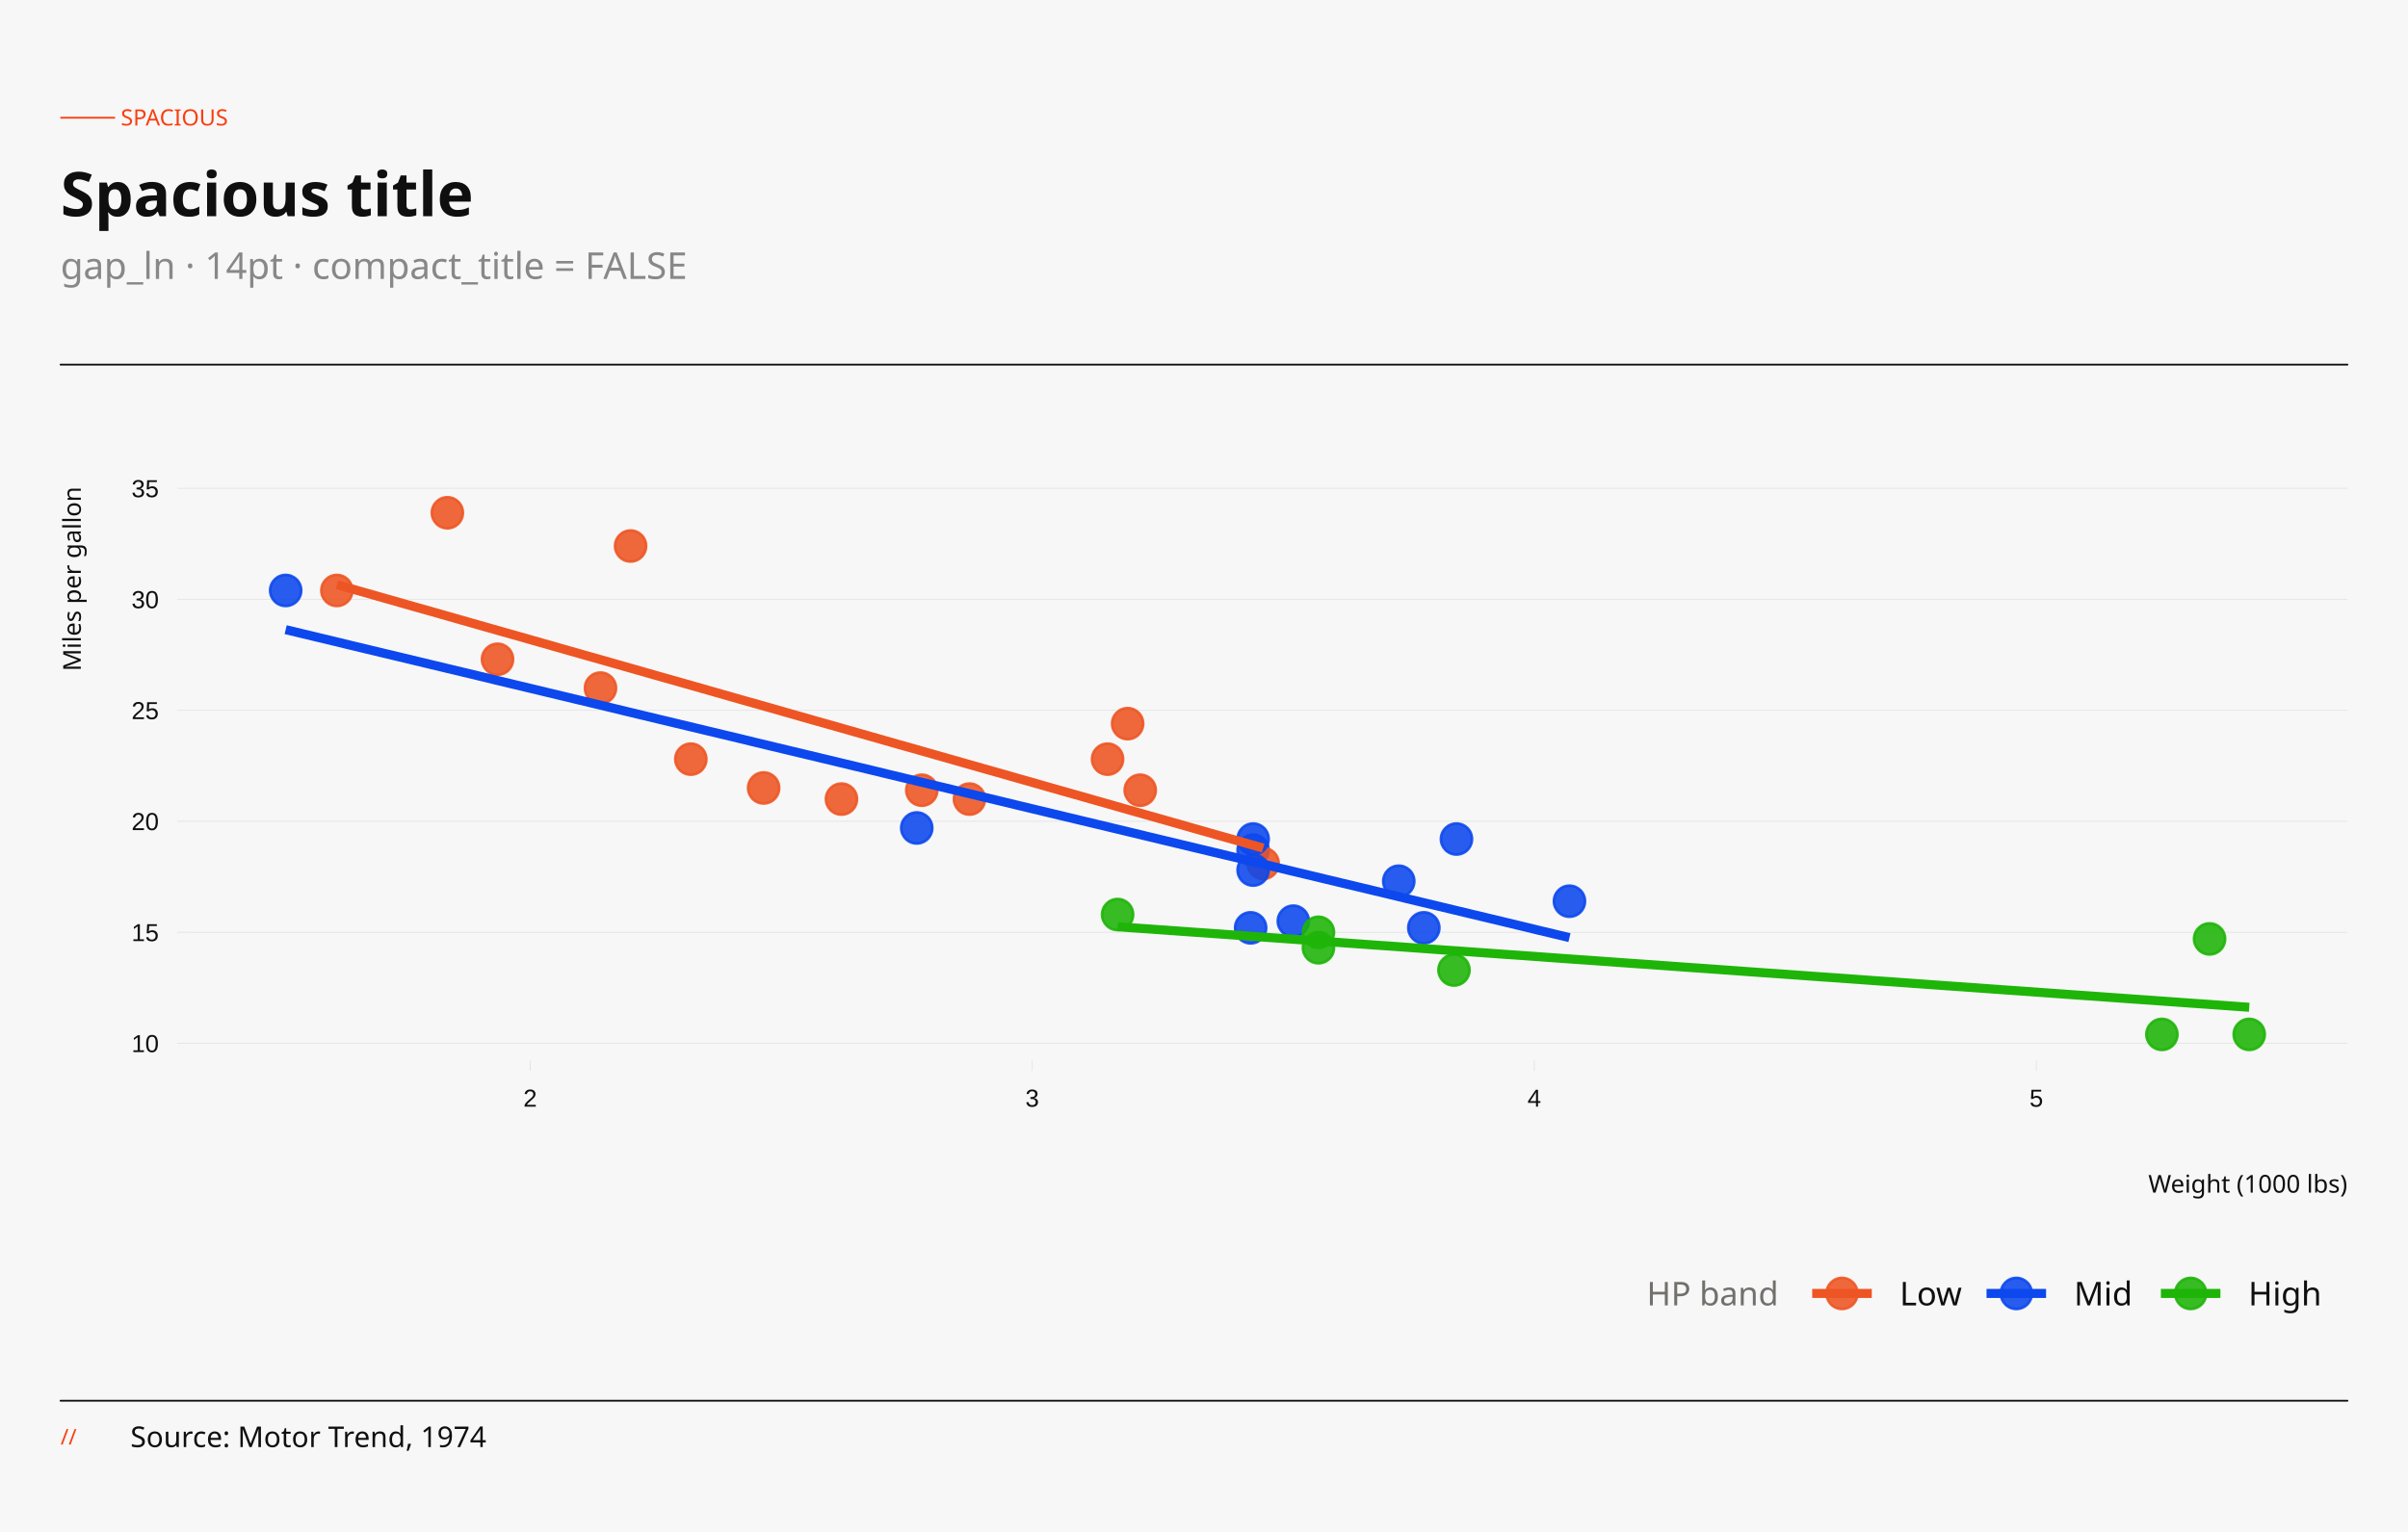
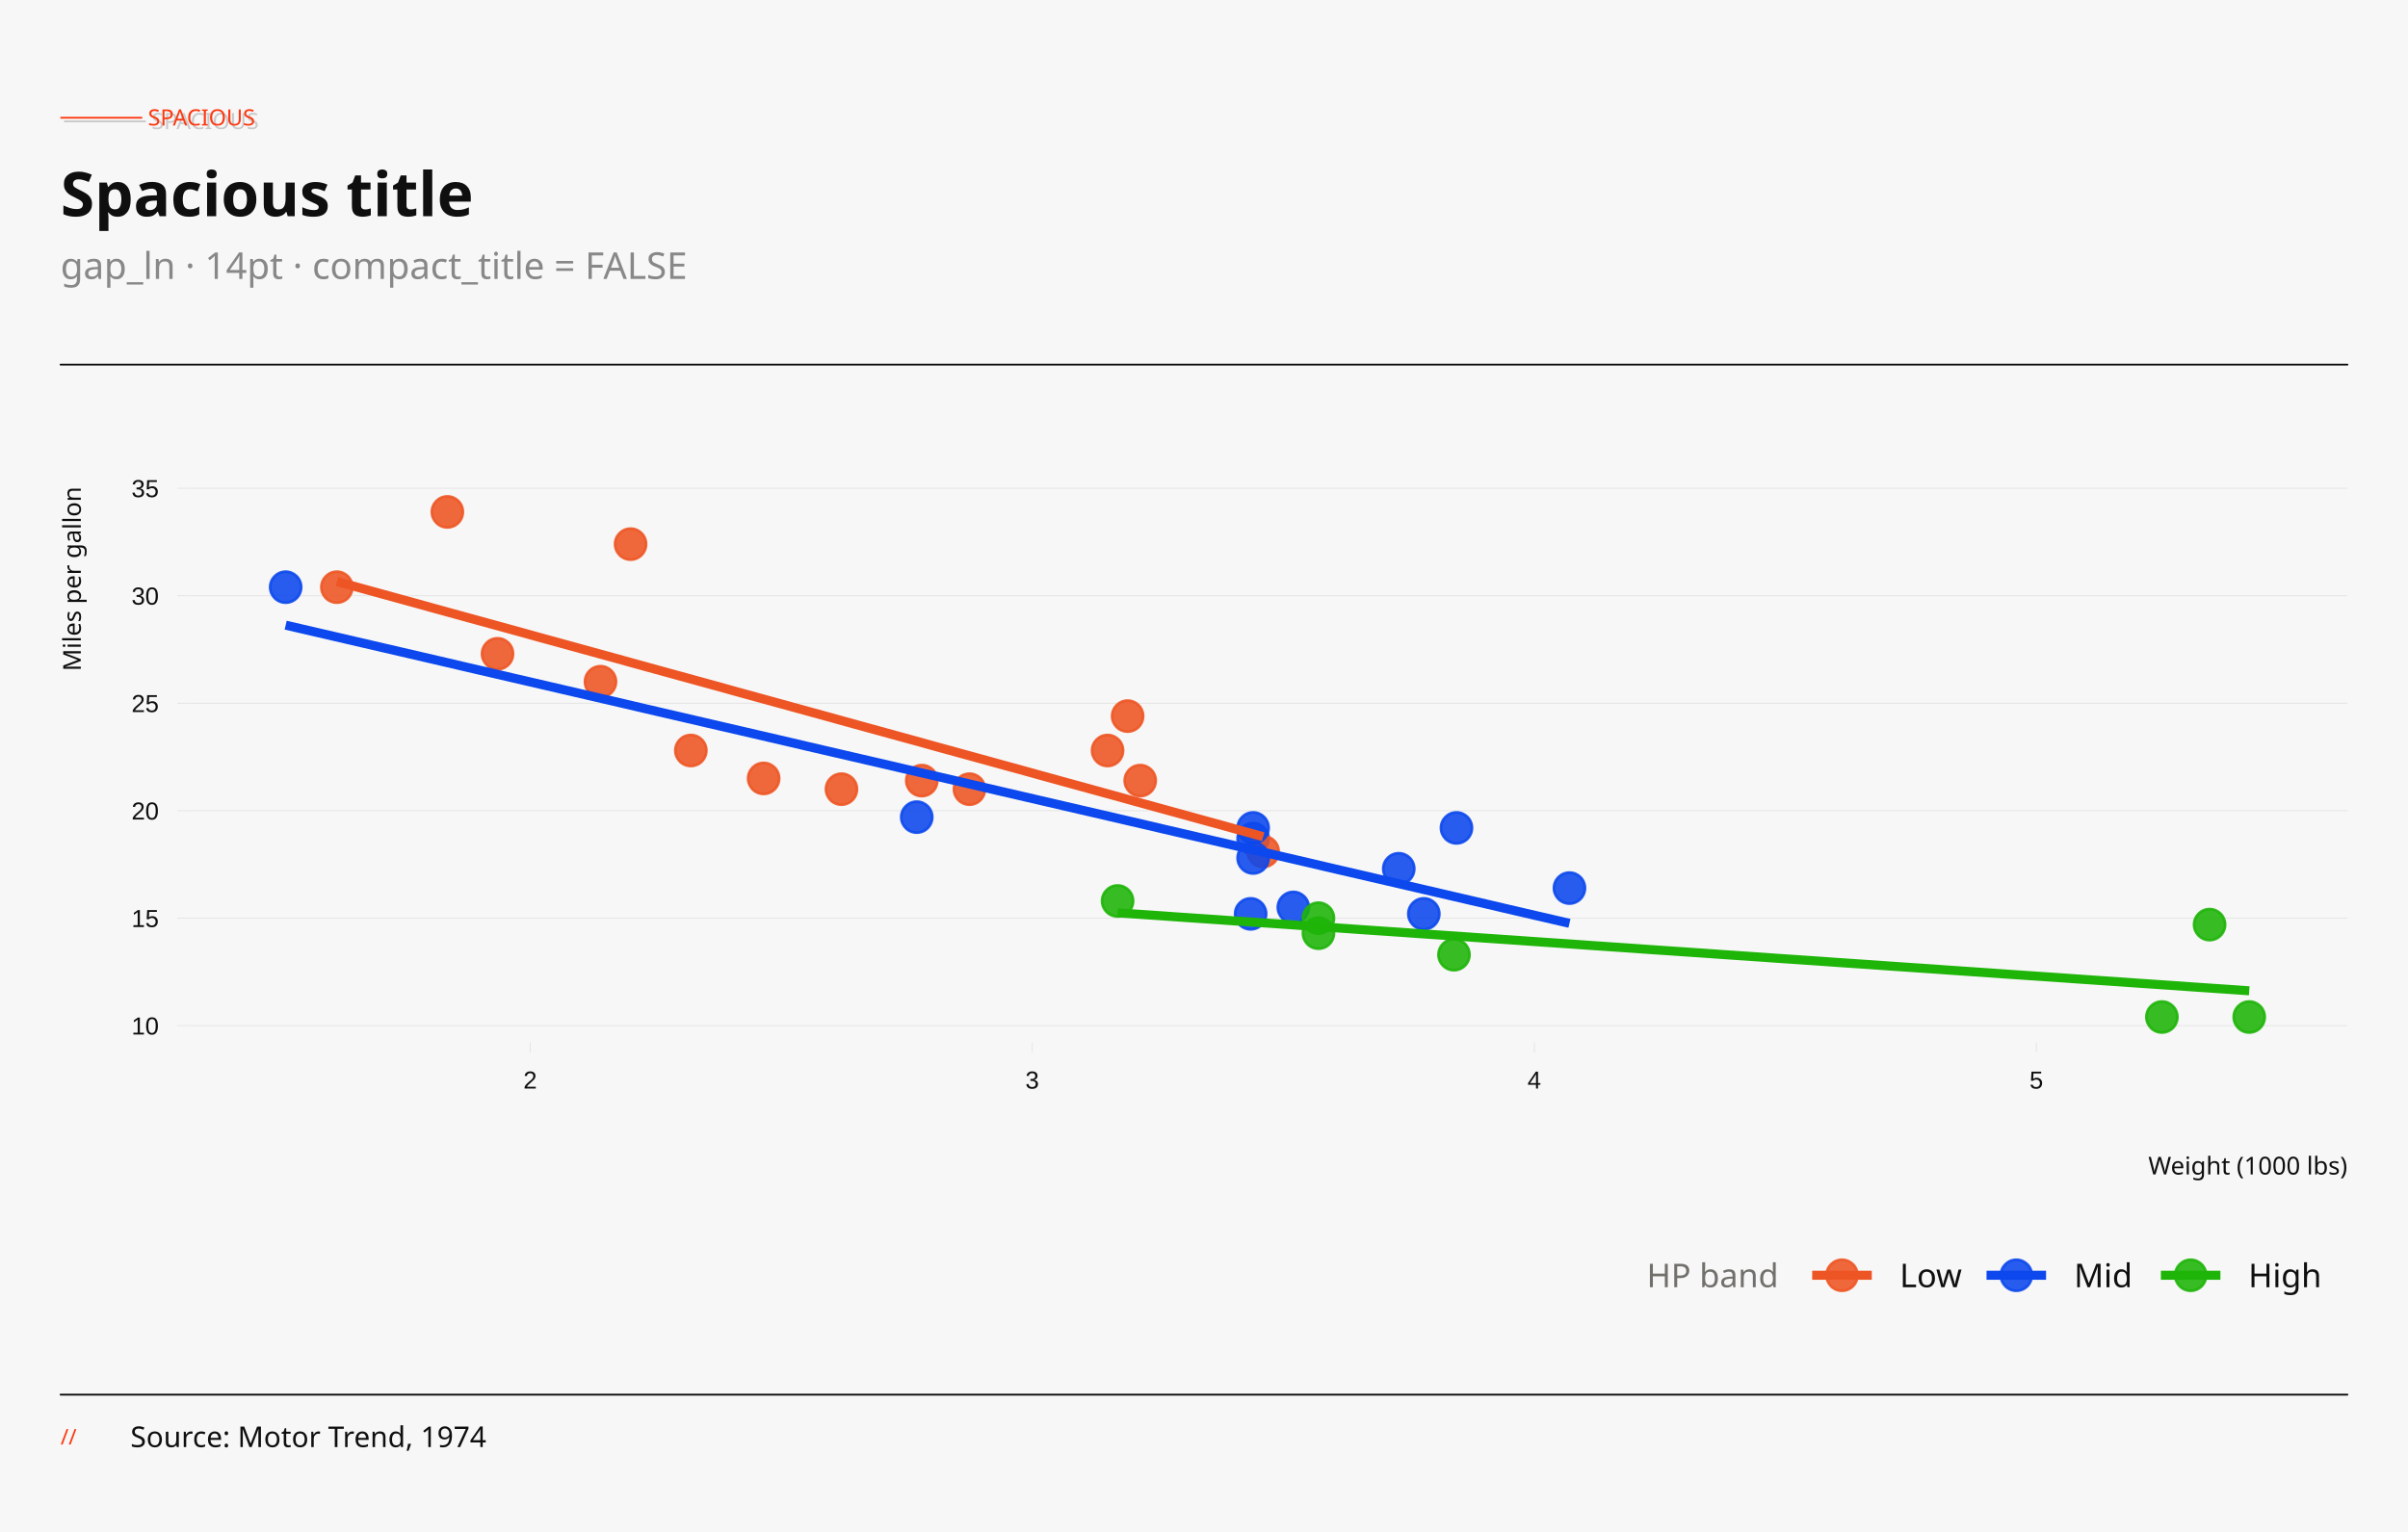
<svg xmlns="http://www.w3.org/2000/svg" width="396.00pt" height="252.00pt" viewBox="0 0 396.00 252.00">
  <g class="svglite">
    <defs>
      <style type="text/css">
    .svglite line, .svglite polyline, .svglite polygon, .svglite path, .svglite rect, .svglite circle {
      fill: none;
      stroke: #000000;
      stroke-linecap: round;
      stroke-linejoin: round;
      stroke-miterlimit: 10.00;
    }
    .svglite text {
      white-space: pre;
    }
    .svglite g.glyphgroup path {
      fill: inherit;
      stroke: none;
    }
  </style>
    </defs>
    <rect width="100%" height="100%" style="stroke: none; fill: none;" />
    <defs>
      <clipPath id="cpMC4wMHwzOTYuMDB8MC4wMHwyNTIuMDA=">
        <rect x="0.00" y="0.00" width="396.00" height="252.00" />
      </clipPath>
    </defs>
    <g clip-path="url(#cpMC4wMHwzOTYuMDB8MC4wMHwyNTIuMDA=)">
      <rect x="-0" y="0.00" width="396.00" height="252.00" style="stroke-width: 0.65; stroke: none; fill: #F7F7F7;" />
    </g>
    <defs>
-       <clipPath id="cpMzAuODN8Mzg2LjA0fDgwLjA2fDE3NC40NQ==">
-         <rect x="30.83" y="80.06" width="355.20" height="94.39" />
+       <clipPath id="cpMzAuODN8Mzg2LjA0fDgwLjA2fDE3MS40Ng==">
+         <rect x="30.83" y="80.06" width="355.20" height="91.40" />
      </clipPath>
    </defs>
-     <g clip-path="url(#cpMzAuODN8Mzg2LjA0fDgwLjA2fDE3NC40NQ==)">
-       <rect x="30.83" y="80.06" width="355.20" height="94.39" style="stroke-width: 0.65; stroke: none; fill: #F7F7F7;" />
-       <polyline points="30.83,171.62 386.04,171.62 " style="stroke-width: 0.15; stroke: #E4E4E4; stroke-linecap: butt;" />
-       <polyline points="30.83,153.36 386.04,153.36 " style="stroke-width: 0.15; stroke: #E4E4E4; stroke-linecap: butt;" />
-       <polyline points="30.83,135.10 386.04,135.10 " style="stroke-width: 0.15; stroke: #E4E4E4; stroke-linecap: butt;" />
-       <polyline points="30.83,116.84 386.04,116.84 " style="stroke-width: 0.15; stroke: #E4E4E4; stroke-linecap: butt;" />
-       <polyline points="30.83,98.59 386.04,98.59 " style="stroke-width: 0.15; stroke: #E4E4E4; stroke-linecap: butt;" />
-       <polyline points="30.83,80.33 386.04,80.33 " style="stroke-width: 0.15; stroke: #E4E4E4; stroke-linecap: butt;" />
-       <circle cx="138.38" cy="131.45" r="2.56" style="stroke-width: 0.43; stroke: #EE5524; stroke-opacity: 0.88; fill: #EE5524; fill-opacity: 0.88;" />
-       <circle cx="159.43" cy="131.45" r="2.56" style="stroke-width: 0.43; stroke: #EE5524; stroke-opacity: 0.88; fill: #EE5524; fill-opacity: 0.88;" />
-       <circle cx="113.61" cy="124.88" r="2.56" style="stroke-width: 0.43; stroke: #EE5524; stroke-opacity: 0.88; fill: #EE5524; fill-opacity: 0.88;" />
-       <circle cx="187.51" cy="129.99" r="2.56" style="stroke-width: 0.43; stroke: #EE5524; stroke-opacity: 0.88; fill: #EE5524; fill-opacity: 0.88;" />
-       <circle cx="206.08" cy="139.85" r="2.56" style="stroke-width: 0.43; stroke: #0C48ED; stroke-opacity: 0.88; fill: #0C48ED; fill-opacity: 0.88;" />
-       <circle cx="207.73" cy="142.04" r="2.56" style="stroke-width: 0.43; stroke: #EE5524; stroke-opacity: 0.88; fill: #EE5524; fill-opacity: 0.88;" />
-       <circle cx="216.82" cy="155.91" r="2.56" style="stroke-width: 0.43; stroke: #1EB508; stroke-opacity: 0.88; fill: #1EB508; fill-opacity: 0.88;" />
-       <circle cx="185.44" cy="119.04" r="2.56" style="stroke-width: 0.43; stroke: #EE5524; stroke-opacity: 0.88; fill: #EE5524; fill-opacity: 0.88;" />
-       <circle cx="182.14" cy="124.88" r="2.56" style="stroke-width: 0.43; stroke: #EE5524; stroke-opacity: 0.88; fill: #EE5524; fill-opacity: 0.88;" />
-       <circle cx="206.08" cy="138.02" r="2.56" style="stroke-width: 0.43; stroke: #0C48ED; stroke-opacity: 0.88; fill: #0C48ED; fill-opacity: 0.88;" />
-       <circle cx="206.08" cy="143.13" r="2.56" style="stroke-width: 0.43; stroke: #0C48ED; stroke-opacity: 0.88; fill: #0C48ED; fill-opacity: 0.88;" />
-       <circle cx="258.10" cy="148.25" r="2.56" style="stroke-width: 0.43; stroke: #0C48ED; stroke-opacity: 0.88; fill: #0C48ED; fill-opacity: 0.88;" />
-       <circle cx="230.03" cy="144.96" r="2.56" style="stroke-width: 0.43; stroke: #0C48ED; stroke-opacity: 0.88; fill: #0C48ED; fill-opacity: 0.88;" />
-       <circle cx="234.15" cy="152.63" r="2.56" style="stroke-width: 0.43; stroke: #0C48ED; stroke-opacity: 0.88; fill: #0C48ED; fill-opacity: 0.88;" />
-       <circle cx="355.53" cy="170.16" r="2.56" style="stroke-width: 0.43; stroke: #1EB508; stroke-opacity: 0.88; fill: #1EB508; fill-opacity: 0.88;" />
-       <circle cx="369.89" cy="170.16" r="2.56" style="stroke-width: 0.43; stroke: #1EB508; stroke-opacity: 0.88; fill: #1EB508; fill-opacity: 0.88;" />
-       <circle cx="363.37" cy="154.45" r="2.56" style="stroke-width: 0.43; stroke: #1EB508; stroke-opacity: 0.88; fill: #1EB508; fill-opacity: 0.88;" />
-       <circle cx="103.70" cy="89.82" r="2.56" style="stroke-width: 0.43; stroke: #EE5524; stroke-opacity: 0.88; fill: #EE5524; fill-opacity: 0.88;" />
-       <circle cx="55.40" cy="97.13" r="2.56" style="stroke-width: 0.43; stroke: #EE5524; stroke-opacity: 0.88; fill: #EE5524; fill-opacity: 0.88;" />
-       <circle cx="73.57" cy="84.35" r="2.56" style="stroke-width: 0.43; stroke: #EE5524; stroke-opacity: 0.88; fill: #EE5524; fill-opacity: 0.88;" />
-       <circle cx="125.58" cy="129.62" r="2.56" style="stroke-width: 0.43; stroke: #EE5524; stroke-opacity: 0.88; fill: #EE5524; fill-opacity: 0.88;" />
-       <circle cx="212.69" cy="151.53" r="2.56" style="stroke-width: 0.43; stroke: #0C48ED; stroke-opacity: 0.88; fill: #0C48ED; fill-opacity: 0.88;" />
-       <circle cx="205.67" cy="152.63" r="2.56" style="stroke-width: 0.43; stroke: #0C48ED; stroke-opacity: 0.88; fill: #0C48ED; fill-opacity: 0.88;" />
-       <circle cx="239.11" cy="159.57" r="2.56" style="stroke-width: 0.43; stroke: #1EB508; stroke-opacity: 0.88; fill: #1EB508; fill-opacity: 0.88;" />
-       <circle cx="239.52" cy="138.02" r="2.56" style="stroke-width: 0.43; stroke: #0C48ED; stroke-opacity: 0.88; fill: #0C48ED; fill-opacity: 0.88;" />
-       <circle cx="81.82" cy="108.45" r="2.56" style="stroke-width: 0.43; stroke: #EE5524; stroke-opacity: 0.88; fill: #EE5524; fill-opacity: 0.88;" />
-       <circle cx="98.75" cy="113.19" r="2.56" style="stroke-width: 0.43; stroke: #EE5524; stroke-opacity: 0.88; fill: #EE5524; fill-opacity: 0.88;" />
-       <circle cx="46.98" cy="97.13" r="2.56" style="stroke-width: 0.43; stroke: #0C48ED; stroke-opacity: 0.88; fill: #0C48ED; fill-opacity: 0.88;" />
-       <circle cx="183.79" cy="150.44" r="2.56" style="stroke-width: 0.43; stroke: #1EB508; stroke-opacity: 0.88; fill: #1EB508; fill-opacity: 0.88;" />
-       <circle cx="150.76" cy="136.20" r="2.56" style="stroke-width: 0.43; stroke: #0C48ED; stroke-opacity: 0.88; fill: #0C48ED; fill-opacity: 0.88;" />
-       <circle cx="216.82" cy="153.36" r="2.56" style="stroke-width: 0.43; stroke: #1EB508; stroke-opacity: 0.88; fill: #1EB508; fill-opacity: 0.88;" />
-       <circle cx="151.59" cy="129.99" r="2.56" style="stroke-width: 0.43; stroke: #EE5524; stroke-opacity: 0.88; fill: #EE5524; fill-opacity: 0.88;" />
-       <polyline points="55.40,96.18 57.33,96.73 59.26,97.27 61.19,97.82 63.11,98.37 65.04,98.92 66.97,99.47 68.90,100.02 70.83,100.56 72.76,101.11 74.68,101.66 76.61,102.21 78.54,102.76 80.47,103.31 82.40,103.86 84.32,104.40 86.25,104.95 88.18,105.50 90.11,106.05 92.04,106.60 93.97,107.15 95.89,107.70 97.82,108.24 99.75,108.79 101.68,109.34 103.61,109.89 105.54,110.44 107.46,110.99 109.39,111.54 111.32,112.08 113.25,112.63 115.18,113.18 117.11,113.73 119.03,114.28 120.96,114.83 122.89,115.38 124.82,115.92 126.75,116.47 128.67,117.02 130.60,117.57 132.53,118.12 134.46,118.67 136.39,119.21 138.32,119.76 140.24,120.31 142.17,120.86 144.10,121.41 146.03,121.96 147.96,122.51 149.89,123.05 151.81,123.60 153.74,124.15 155.67,124.70 157.60,125.25 159.53,125.80 161.46,126.35 163.38,126.89 165.31,127.44 167.24,127.99 169.17,128.54 171.10,129.09 173.02,129.64 174.95,130.19 176.88,130.73 178.81,131.28 180.74,131.83 182.67,132.38 184.59,132.93 186.52,133.48 188.45,134.03 190.38,134.57 192.31,135.12 194.24,135.67 196.16,136.22 198.09,136.77 200.02,137.32 201.95,137.86 203.88,138.41 205.81,138.96 207.73,139.51 " style="stroke-width: 1.49; stroke: #EE5524; stroke-linecap: butt;" />
-       <polyline points="46.98,103.58 49.65,104.22 52.32,104.86 55.00,105.50 57.67,106.15 60.34,106.79 63.01,107.43 65.69,108.07 68.36,108.71 71.03,109.35 73.70,109.99 76.38,110.63 79.05,111.27 81.72,111.92 84.39,112.56 87.07,113.20 89.74,113.84 92.41,114.48 95.08,115.12 97.75,115.76 100.43,116.40 103.10,117.05 105.77,117.69 108.44,118.33 111.12,118.97 113.79,119.61 116.46,120.25 119.13,120.89 121.81,121.53 124.48,122.18 127.15,122.82 129.82,123.46 132.50,124.10 135.17,124.74 137.84,125.38 140.51,126.02 143.19,126.66 145.86,127.31 148.53,127.95 151.20,128.59 153.88,129.23 156.55,129.87 159.22,130.51 161.89,131.15 164.56,131.79 167.24,132.44 169.91,133.08 172.58,133.72 175.25,134.36 177.93,135.00 180.60,135.64 183.27,136.28 185.94,136.92 188.62,137.57 191.29,138.21 193.96,138.85 196.63,139.49 199.31,140.13 201.98,140.77 204.65,141.41 207.32,142.05 210.00,142.70 212.67,143.34 215.34,143.98 218.01,144.62 220.68,145.26 223.36,145.90 226.03,146.54 228.70,147.18 231.37,147.83 234.05,148.47 236.72,149.11 239.39,149.75 242.06,150.39 244.74,151.03 247.41,151.67 250.08,152.31 252.75,152.96 255.43,153.60 258.10,154.24 " style="stroke-width: 1.49; stroke: #0C48ED; stroke-linecap: butt;" />
-       <polyline points="183.79,152.45 186.15,152.62 188.50,152.78 190.86,152.95 193.21,153.12 195.57,153.29 197.92,153.45 200.28,153.62 202.64,153.79 204.99,153.96 207.35,154.13 209.70,154.29 212.06,154.46 214.41,154.63 216.77,154.80 219.13,154.96 221.48,155.13 223.84,155.30 226.19,155.47 228.55,155.63 230.90,155.80 233.26,155.97 235.62,156.14 237.97,156.31 240.33,156.47 242.68,156.64 245.04,156.81 247.39,156.98 249.75,157.14 252.11,157.31 254.46,157.48 256.82,157.65 259.17,157.82 261.53,157.98 263.88,158.15 266.24,158.32 268.60,158.49 270.95,158.65 273.31,158.82 275.66,158.99 278.02,159.16 280.37,159.32 282.73,159.49 285.09,159.66 287.44,159.83 289.80,160.00 292.15,160.16 294.51,160.33 296.86,160.50 299.22,160.67 301.58,160.83 303.93,161.00 306.29,161.17 308.64,161.34 311.00,161.50 313.35,161.67 315.71,161.84 318.07,162.01 320.42,162.18 322.78,162.34 325.13,162.51 327.49,162.68 329.84,162.85 332.20,163.01 334.56,163.18 336.91,163.35 339.27,163.52 341.62,163.69 343.98,163.85 346.33,164.02 348.69,164.19 351.05,164.36 353.40,164.52 355.76,164.69 358.11,164.86 360.47,165.03 362.82,165.19 365.18,165.36 367.54,165.53 369.89,165.70 " style="stroke-width: 1.49; stroke: #1EB508; stroke-linecap: butt;" />
+     <g clip-path="url(#cpMzAuODN8Mzg2LjA0fDgwLjA2fDE3MS40Ng==)">
+       <rect x="30.83" y="80.06" width="355.20" height="91.40" style="stroke-width: 0.65; stroke: none; fill: #F7F7F7;" />
+       <polyline points="30.83,168.72 386.04,168.72 " style="stroke-width: 0.15; stroke: #E4E4E4; stroke-linecap: butt;" />
+       <polyline points="30.83,151.04 386.04,151.04 " style="stroke-width: 0.15; stroke: #E4E4E4; stroke-linecap: butt;" />
+       <polyline points="30.83,133.36 386.04,133.36 " style="stroke-width: 0.15; stroke: #E4E4E4; stroke-linecap: butt;" />
+       <polyline points="30.83,115.68 386.04,115.68 " style="stroke-width: 0.15; stroke: #E4E4E4; stroke-linecap: butt;" />
+       <polyline points="30.83,98.00 386.04,98.00 " style="stroke-width: 0.15; stroke: #E4E4E4; stroke-linecap: butt;" />
+       <polyline points="30.83,80.32 386.04,80.32 " style="stroke-width: 0.15; stroke: #E4E4E4; stroke-linecap: butt;" />
+       <circle cx="138.38" cy="129.82" r="2.56" style="stroke-width: 0.43; stroke: #EE5524; stroke-opacity: 0.88; fill: #EE5524; fill-opacity: 0.88;" />
+       <circle cx="159.43" cy="129.82" r="2.56" style="stroke-width: 0.43; stroke: #EE5524; stroke-opacity: 0.88; fill: #EE5524; fill-opacity: 0.88;" />
+       <circle cx="113.61" cy="123.46" r="2.56" style="stroke-width: 0.43; stroke: #EE5524; stroke-opacity: 0.88; fill: #EE5524; fill-opacity: 0.88;" />
+       <circle cx="187.51" cy="128.41" r="2.56" style="stroke-width: 0.43; stroke: #EE5524; stroke-opacity: 0.88; fill: #EE5524; fill-opacity: 0.88;" />
+       <circle cx="206.08" cy="137.95" r="2.56" style="stroke-width: 0.43; stroke: #0C48ED; stroke-opacity: 0.88; fill: #0C48ED; fill-opacity: 0.88;" />
+       <circle cx="207.73" cy="140.08" r="2.56" style="stroke-width: 0.43; stroke: #EE5524; stroke-opacity: 0.88; fill: #EE5524; fill-opacity: 0.88;" />
+       <circle cx="216.82" cy="153.51" r="2.56" style="stroke-width: 0.43; stroke: #1EB508; stroke-opacity: 0.88; fill: #1EB508; fill-opacity: 0.88;" />
+       <circle cx="185.44" cy="117.80" r="2.56" style="stroke-width: 0.43; stroke: #EE5524; stroke-opacity: 0.88; fill: #EE5524; fill-opacity: 0.88;" />
+       <circle cx="182.14" cy="123.46" r="2.56" style="stroke-width: 0.43; stroke: #EE5524; stroke-opacity: 0.88; fill: #EE5524; fill-opacity: 0.88;" />
+       <circle cx="206.08" cy="136.19" r="2.56" style="stroke-width: 0.43; stroke: #0C48ED; stroke-opacity: 0.88; fill: #0C48ED; fill-opacity: 0.88;" />
+       <circle cx="206.08" cy="141.14" r="2.56" style="stroke-width: 0.43; stroke: #0C48ED; stroke-opacity: 0.88; fill: #0C48ED; fill-opacity: 0.88;" />
+       <circle cx="258.10" cy="146.09" r="2.56" style="stroke-width: 0.43; stroke: #0C48ED; stroke-opacity: 0.88; fill: #0C48ED; fill-opacity: 0.88;" />
+       <circle cx="230.03" cy="142.91" r="2.56" style="stroke-width: 0.43; stroke: #0C48ED; stroke-opacity: 0.88; fill: #0C48ED; fill-opacity: 0.88;" />
+       <circle cx="234.15" cy="150.33" r="2.56" style="stroke-width: 0.43; stroke: #0C48ED; stroke-opacity: 0.88; fill: #0C48ED; fill-opacity: 0.88;" />
+       <circle cx="355.53" cy="167.30" r="2.56" style="stroke-width: 0.43; stroke: #1EB508; stroke-opacity: 0.88; fill: #1EB508; fill-opacity: 0.88;" />
+       <circle cx="369.89" cy="167.30" r="2.56" style="stroke-width: 0.43; stroke: #1EB508; stroke-opacity: 0.88; fill: #1EB508; fill-opacity: 0.88;" />
+       <circle cx="363.37" cy="152.10" r="2.56" style="stroke-width: 0.43; stroke: #1EB508; stroke-opacity: 0.88; fill: #1EB508; fill-opacity: 0.88;" />
+       <circle cx="103.70" cy="89.51" r="2.56" style="stroke-width: 0.43; stroke: #EE5524; stroke-opacity: 0.88; fill: #EE5524; fill-opacity: 0.88;" />
+       <circle cx="55.40" cy="96.59" r="2.56" style="stroke-width: 0.43; stroke: #EE5524; stroke-opacity: 0.88; fill: #EE5524; fill-opacity: 0.88;" />
+       <circle cx="73.57" cy="84.21" r="2.56" style="stroke-width: 0.43; stroke: #EE5524; stroke-opacity: 0.88; fill: #EE5524; fill-opacity: 0.88;" />
+       <circle cx="125.58" cy="128.05" r="2.56" style="stroke-width: 0.43; stroke: #EE5524; stroke-opacity: 0.88; fill: #EE5524; fill-opacity: 0.88;" />
+       <circle cx="212.69" cy="149.27" r="2.56" style="stroke-width: 0.43; stroke: #0C48ED; stroke-opacity: 0.88; fill: #0C48ED; fill-opacity: 0.88;" />
+       <circle cx="205.67" cy="150.33" r="2.56" style="stroke-width: 0.43; stroke: #0C48ED; stroke-opacity: 0.88; fill: #0C48ED; fill-opacity: 0.88;" />
+       <circle cx="239.11" cy="157.05" r="2.56" style="stroke-width: 0.43; stroke: #1EB508; stroke-opacity: 0.88; fill: #1EB508; fill-opacity: 0.88;" />
+       <circle cx="239.52" cy="136.19" r="2.56" style="stroke-width: 0.43; stroke: #0C48ED; stroke-opacity: 0.88; fill: #0C48ED; fill-opacity: 0.88;" />
+       <circle cx="81.82" cy="107.55" r="2.56" style="stroke-width: 0.43; stroke: #EE5524; stroke-opacity: 0.88; fill: #EE5524; fill-opacity: 0.88;" />
+       <circle cx="98.75" cy="112.14" r="2.56" style="stroke-width: 0.43; stroke: #EE5524; stroke-opacity: 0.88; fill: #EE5524; fill-opacity: 0.88;" />
+       <circle cx="46.98" cy="96.59" r="2.56" style="stroke-width: 0.43; stroke: #0C48ED; stroke-opacity: 0.88; fill: #0C48ED; fill-opacity: 0.88;" />
+       <circle cx="183.79" cy="148.21" r="2.56" style="stroke-width: 0.43; stroke: #1EB508; stroke-opacity: 0.88; fill: #1EB508; fill-opacity: 0.88;" />
+       <circle cx="150.76" cy="134.42" r="2.56" style="stroke-width: 0.43; stroke: #0C48ED; stroke-opacity: 0.88; fill: #0C48ED; fill-opacity: 0.88;" />
+       <circle cx="216.82" cy="151.04" r="2.56" style="stroke-width: 0.43; stroke: #1EB508; stroke-opacity: 0.88; fill: #1EB508; fill-opacity: 0.88;" />
+       <circle cx="151.59" cy="128.41" r="2.56" style="stroke-width: 0.43; stroke: #EE5524; stroke-opacity: 0.88; fill: #EE5524; fill-opacity: 0.88;" />
+       <polyline points="55.40,95.67 57.33,96.20 59.26,96.73 61.19,97.26 63.11,97.79 65.04,98.32 66.97,98.85 68.90,99.38 70.83,99.92 72.76,100.45 74.68,100.98 76.61,101.51 78.54,102.04 80.47,102.57 82.40,103.10 84.32,103.63 86.25,104.16 88.18,104.70 90.11,105.23 92.04,105.76 93.97,106.29 95.89,106.82 97.82,107.35 99.75,107.88 101.68,108.41 103.61,108.95 105.54,109.48 107.46,110.01 109.39,110.54 111.32,111.07 113.25,111.60 115.18,112.13 117.11,112.66 119.03,113.19 120.96,113.73 122.89,114.26 124.82,114.79 126.75,115.32 128.67,115.85 130.60,116.38 132.53,116.91 134.46,117.44 136.39,117.97 138.32,118.51 140.24,119.04 142.17,119.57 144.10,120.10 146.03,120.63 147.96,121.16 149.89,121.69 151.81,122.22 153.74,122.76 155.67,123.29 157.60,123.82 159.53,124.35 161.46,124.88 163.38,125.41 165.31,125.94 167.24,126.47 169.17,127.00 171.10,127.54 173.02,128.07 174.95,128.60 176.88,129.13 178.81,129.66 180.74,130.19 182.67,130.72 184.59,131.25 186.52,131.79 188.45,132.32 190.38,132.85 192.31,133.38 194.24,133.91 196.16,134.44 198.09,134.97 200.02,135.50 201.95,136.03 203.88,136.57 205.81,137.10 207.73,137.63 " style="stroke-width: 1.49; stroke: #EE5524; stroke-linecap: butt;" />
+       <polyline points="46.98,102.84 49.65,103.46 52.32,104.08 55.00,104.70 57.67,105.32 60.34,105.94 63.01,106.56 65.69,107.18 68.36,107.80 71.03,108.42 73.70,109.04 76.38,109.67 79.05,110.29 81.72,110.91 84.39,111.53 87.07,112.15 89.74,112.77 92.41,113.39 95.08,114.01 97.75,114.63 100.43,115.25 103.10,115.87 105.77,116.50 108.44,117.12 111.12,117.74 113.79,118.36 116.46,118.98 119.13,119.60 121.81,120.22 124.48,120.84 127.15,121.46 129.82,122.08 132.50,122.71 135.17,123.33 137.84,123.95 140.51,124.57 143.19,125.19 145.86,125.81 148.53,126.43 151.20,127.05 153.88,127.67 156.55,128.29 159.22,128.91 161.89,129.54 164.56,130.16 167.24,130.78 169.91,131.40 172.58,132.02 175.25,132.64 177.93,133.26 180.60,133.88 183.27,134.50 185.94,135.12 188.62,135.74 191.29,136.37 193.96,136.99 196.63,137.61 199.31,138.23 201.98,138.85 204.65,139.47 207.32,140.09 210.00,140.71 212.67,141.33 215.34,141.95 218.01,142.58 220.68,143.20 223.36,143.82 226.03,144.44 228.70,145.06 231.37,145.68 234.05,146.30 236.72,146.92 239.39,147.54 242.06,148.16 244.74,148.78 247.41,149.41 250.08,150.03 252.75,150.65 255.43,151.27 258.10,151.89 " style="stroke-width: 1.49; stroke: #0C48ED; stroke-linecap: butt;" />
+       <polyline points="183.79,150.16 186.15,150.32 188.50,150.48 190.86,150.64 193.21,150.81 195.57,150.97 197.92,151.13 200.28,151.29 202.64,151.46 204.99,151.62 207.35,151.78 209.70,151.94 212.06,152.10 214.41,152.27 216.77,152.43 219.13,152.59 221.48,152.75 223.84,152.92 226.19,153.08 228.55,153.24 230.90,153.40 233.26,153.57 235.62,153.73 237.97,153.89 240.33,154.05 242.68,154.22 245.04,154.38 247.39,154.54 249.75,154.70 252.11,154.87 254.46,155.03 256.82,155.19 259.17,155.35 261.53,155.52 263.88,155.68 266.24,155.84 268.60,156.00 270.95,156.17 273.31,156.33 275.66,156.49 278.02,156.65 280.37,156.81 282.73,156.98 285.09,157.14 287.44,157.30 289.80,157.46 292.15,157.63 294.51,157.79 296.86,157.95 299.22,158.11 301.58,158.28 303.93,158.44 306.29,158.60 308.64,158.76 311.00,158.93 313.35,159.09 315.71,159.25 318.07,159.41 320.42,159.58 322.78,159.74 325.13,159.90 327.49,160.06 329.84,160.23 332.20,160.39 334.56,160.55 336.91,160.71 339.27,160.87 341.62,161.04 343.98,161.20 346.33,161.36 348.69,161.52 351.05,161.69 353.40,161.85 355.76,162.01 358.11,162.17 360.47,162.34 362.82,162.50 365.18,162.66 367.54,162.82 369.89,162.99 " style="stroke-width: 1.49; stroke: #1EB508; stroke-linecap: butt;" />
    </g>
    <g clip-path="url(#cpMC4wMHwzOTYuMDB8MC4wMHwyNTIuMDA=)">
-       <text x="26.13" y="173.07" text-anchor="end" style="font-size: 4.05px;fill: #0F0F0F; font-family: &quot;Arial&quot;;" textLength="4.50px" lengthAdjust="spacingAndGlyphs">10</text>
-       <text x="26.13" y="154.81" text-anchor="end" style="font-size: 4.05px;fill: #0F0F0F; font-family: &quot;Arial&quot;;" textLength="4.50px" lengthAdjust="spacingAndGlyphs">15</text>
-       <text x="26.13" y="136.55" text-anchor="end" style="font-size: 4.05px;fill: #0F0F0F; font-family: &quot;Arial&quot;;" textLength="4.50px" lengthAdjust="spacingAndGlyphs">20</text>
-       <text x="26.13" y="118.30" text-anchor="end" style="font-size: 4.05px;fill: #0F0F0F; font-family: &quot;Arial&quot;;" textLength="4.50px" lengthAdjust="spacingAndGlyphs">25</text>
-       <text x="26.13" y="100.04" text-anchor="end" style="font-size: 4.05px;fill: #0F0F0F; font-family: &quot;Arial&quot;;" textLength="4.50px" lengthAdjust="spacingAndGlyphs">30</text>
-       <text x="26.13" y="81.78" text-anchor="end" style="font-size: 4.05px;fill: #0F0F0F; font-family: &quot;Arial&quot;;" textLength="4.50px" lengthAdjust="spacingAndGlyphs">35</text>
-       <polyline points="29.15,171.62 30.83,171.62 " style="stroke-width: 0.15; stroke: #E4E4E4; stroke-linecap: butt;" />
-       <polyline points="29.15,153.36 30.83,153.36 " style="stroke-width: 0.15; stroke: #E4E4E4; stroke-linecap: butt;" />
-       <polyline points="29.15,135.10 30.83,135.10 " style="stroke-width: 0.15; stroke: #E4E4E4; stroke-linecap: butt;" />
-       <polyline points="29.15,116.84 30.83,116.84 " style="stroke-width: 0.15; stroke: #E4E4E4; stroke-linecap: butt;" />
-       <polyline points="29.15,98.59 30.83,98.59 " style="stroke-width: 0.15; stroke: #E4E4E4; stroke-linecap: butt;" />
-       <polyline points="29.15,80.33 30.83,80.33 " style="stroke-width: 0.15; stroke: #E4E4E4; stroke-linecap: butt;" />
-       <polyline points="87.19,176.13 87.19,174.45 " style="stroke-width: 0.15; stroke: #E4E4E4; stroke-linecap: butt;" />
-       <polyline points="169.75,176.13 169.75,174.45 " style="stroke-width: 0.15; stroke: #E4E4E4; stroke-linecap: butt;" />
-       <polyline points="252.32,176.13 252.32,174.45 " style="stroke-width: 0.15; stroke: #E4E4E4; stroke-linecap: butt;" />
-       <polyline points="334.88,176.13 334.88,174.45 " style="stroke-width: 0.15; stroke: #E4E4E4; stroke-linecap: butt;" />
-       <text x="87.19" y="182.05" text-anchor="middle" style="font-size: 4.05px;fill: #0F0F0F; font-family: &quot;Arial&quot;;" textLength="2.25px" lengthAdjust="spacingAndGlyphs">2</text>
-       <text x="169.75" y="182.05" text-anchor="middle" style="font-size: 4.05px;fill: #0F0F0F; font-family: &quot;Arial&quot;;" textLength="2.25px" lengthAdjust="spacingAndGlyphs">3</text>
-       <text x="252.32" y="182.05" text-anchor="middle" style="font-size: 4.05px;fill: #0F0F0F; font-family: &quot;Arial&quot;;" textLength="2.25px" lengthAdjust="spacingAndGlyphs">4</text>
-       <text x="334.88" y="182.05" text-anchor="middle" style="font-size: 4.05px;fill: #0F0F0F; font-family: &quot;Arial&quot;;" textLength="2.25px" lengthAdjust="spacingAndGlyphs">5</text>
-       <text x="386.04" y="196.19" text-anchor="end" style="font-size: 4.05px; font-weight: 100;fill: #0F0F0F; font-family: &quot;JetBrains Mono&quot;;" textLength="41.17px" lengthAdjust="spacingAndGlyphs">Weight (1000 lbs)</text>
+       <text x="26.13" y="170.17" text-anchor="end" style="font-size: 4.05px;fill: #0F0F0F; font-family: &quot;Arial&quot;;" textLength="4.50px" lengthAdjust="spacingAndGlyphs">10</text>
+       <text x="26.13" y="152.49" text-anchor="end" style="font-size: 4.05px;fill: #0F0F0F; font-family: &quot;Arial&quot;;" textLength="4.50px" lengthAdjust="spacingAndGlyphs">15</text>
+       <text x="26.13" y="134.81" text-anchor="end" style="font-size: 4.05px;fill: #0F0F0F; font-family: &quot;Arial&quot;;" textLength="4.50px" lengthAdjust="spacingAndGlyphs">20</text>
+       <text x="26.13" y="117.13" text-anchor="end" style="font-size: 4.05px;fill: #0F0F0F; font-family: &quot;Arial&quot;;" textLength="4.50px" lengthAdjust="spacingAndGlyphs">25</text>
+       <text x="26.13" y="99.45" text-anchor="end" style="font-size: 4.05px;fill: #0F0F0F; font-family: &quot;Arial&quot;;" textLength="4.50px" lengthAdjust="spacingAndGlyphs">30</text>
+       <text x="26.13" y="81.77" text-anchor="end" style="font-size: 4.05px;fill: #0F0F0F; font-family: &quot;Arial&quot;;" textLength="4.50px" lengthAdjust="spacingAndGlyphs">35</text>
+       <polyline points="29.15,168.72 30.83,168.72 " style="stroke-width: 0.15; stroke: #E4E4E4; stroke-linecap: butt;" />
+       <polyline points="29.15,151.04 30.83,151.04 " style="stroke-width: 0.15; stroke: #E4E4E4; stroke-linecap: butt;" />
+       <polyline points="29.15,133.36 30.83,133.36 " style="stroke-width: 0.15; stroke: #E4E4E4; stroke-linecap: butt;" />
+       <polyline points="29.15,115.68 30.83,115.68 " style="stroke-width: 0.15; stroke: #E4E4E4; stroke-linecap: butt;" />
+       <polyline points="29.15,98.00 30.83,98.00 " style="stroke-width: 0.15; stroke: #E4E4E4; stroke-linecap: butt;" />
+       <polyline points="29.15,80.32 30.83,80.32 " style="stroke-width: 0.15; stroke: #E4E4E4; stroke-linecap: butt;" />
+       <polyline points="87.19,173.14 87.19,171.46 " style="stroke-width: 0.15; stroke: #E4E4E4; stroke-linecap: butt;" />
+       <polyline points="169.75,173.14 169.75,171.46 " style="stroke-width: 0.15; stroke: #E4E4E4; stroke-linecap: butt;" />
+       <polyline points="252.32,173.14 252.32,171.46 " style="stroke-width: 0.15; stroke: #E4E4E4; stroke-linecap: butt;" />
+       <polyline points="334.88,173.14 334.88,171.46 " style="stroke-width: 0.15; stroke: #E4E4E4; stroke-linecap: butt;" />
+       <text x="87.19" y="179.07" text-anchor="middle" style="font-size: 4.05px;fill: #0F0F0F; font-family: &quot;Arial&quot;;" textLength="2.25px" lengthAdjust="spacingAndGlyphs">2</text>
+       <text x="169.75" y="179.07" text-anchor="middle" style="font-size: 4.05px;fill: #0F0F0F; font-family: &quot;Arial&quot;;" textLength="2.25px" lengthAdjust="spacingAndGlyphs">3</text>
+       <text x="252.32" y="179.07" text-anchor="middle" style="font-size: 4.05px;fill: #0F0F0F; font-family: &quot;Arial&quot;;" textLength="2.25px" lengthAdjust="spacingAndGlyphs">4</text>
+       <text x="334.88" y="179.07" text-anchor="middle" style="font-size: 4.05px;fill: #0F0F0F; font-family: &quot;Arial&quot;;" textLength="2.25px" lengthAdjust="spacingAndGlyphs">5</text>
+       <text x="386.04" y="193.20" text-anchor="end" style="font-size: 4.05px; font-weight: 100;fill: #0F0F0F; font-family: &quot;JetBrains Mono&quot;;" textLength="41.17px" lengthAdjust="spacingAndGlyphs">Weight (1000 lbs)</text>
      <text transform="translate(13.29,80.06) rotate(-90)" text-anchor="end" style="font-size: 4.05px; font-weight: 100;fill: #0F0F0F; font-family: &quot;JetBrains Mono&quot;;" textLength="38.75px" lengthAdjust="spacingAndGlyphs">Miles per gallon</text>
-       <rect x="267.43" y="203.29" width="118.60" height="18.96" style="stroke-width: 0.75; stroke: none;" />
-       <rect x="267.43" y="203.29" width="118.60" height="18.96" style="stroke-width: 0.65; stroke: none; fill: #F7F7F7;" />
-       <text x="270.80" y="214.74" style="font-size: 5.40px;fill: #71706C; font-family: &quot;JetBrains Mono&quot;;" textLength="22.64px" lengthAdjust="spacingAndGlyphs">HP band</text>
-       <rect x="296.80" y="206.65" width="12.24" height="12.24" style="stroke-width: 0.65; stroke: none; fill: #F7F7F7;" />
-       <circle cx="302.92" cy="212.77" r="2.56" style="stroke-width: 0.43; stroke: #EE5524; stroke-opacity: 0.88; fill: #EE5524; fill-opacity: 0.88;" />
-       <line x1="298.02" y1="212.77" x2="307.82" y2="212.77" style="stroke-width: 1.49; stroke: #EE5524; stroke-linecap: butt;" />
-       <rect x="325.47" y="206.65" width="12.24" height="12.24" style="stroke-width: 0.65; stroke: none; fill: #F7F7F7;" />
-       <circle cx="331.59" cy="212.77" r="2.56" style="stroke-width: 0.43; stroke: #0C48ED; stroke-opacity: 0.88; fill: #0C48ED; fill-opacity: 0.88;" />
-       <line x1="326.69" y1="212.77" x2="336.48" y2="212.77" style="stroke-width: 1.49; stroke: #0C48ED; stroke-linecap: butt;" />
-       <rect x="354.14" y="206.65" width="12.24" height="12.24" style="stroke-width: 0.65; stroke: none; fill: #F7F7F7;" />
-       <circle cx="360.26" cy="212.77" r="2.56" style="stroke-width: 0.43; stroke: #1EB508; stroke-opacity: 0.88; fill: #1EB508; fill-opacity: 0.88;" />
-       <line x1="355.36" y1="212.77" x2="365.15" y2="212.77" style="stroke-width: 1.49; stroke: #1EB508; stroke-linecap: butt;" />
-       <text x="312.40" y="214.74" style="font-size: 5.40px;fill: #0F0F0F; font-family: &quot;JetBrains Mono&quot;;" textLength="9.70px" lengthAdjust="spacingAndGlyphs">Low</text>
-       <text x="341.07" y="214.74" style="font-size: 5.40px;fill: #0F0F0F; font-family: &quot;JetBrains Mono&quot;;" textLength="9.70px" lengthAdjust="spacingAndGlyphs">Mid</text>
-       <text x="369.74" y="214.74" style="font-size: 5.40px;fill: #0F0F0F; font-family: &quot;JetBrains Mono&quot;;" textLength="12.94px" lengthAdjust="spacingAndGlyphs">High</text>
+       <rect x="267.43" y="200.30" width="118.60" height="18.96" style="stroke-width: 0.75; stroke: none;" />
+       <rect x="267.43" y="200.30" width="118.60" height="18.96" style="stroke-width: 0.65; stroke: none; fill: #F7F7F7;" />
+       <text x="270.80" y="211.75" style="font-size: 5.40px;fill: #71706C; font-family: &quot;JetBrains Mono&quot;;" textLength="22.64px" lengthAdjust="spacingAndGlyphs">HP band</text>
+       <rect x="296.80" y="203.66" width="12.24" height="12.24" style="stroke-width: 0.65; stroke: none; fill: #F7F7F7;" />
+       <circle cx="302.92" cy="209.78" r="2.56" style="stroke-width: 0.43; stroke: #EE5524; stroke-opacity: 0.88; fill: #EE5524; fill-opacity: 0.88;" />
+       <line x1="298.02" y1="209.78" x2="307.82" y2="209.78" style="stroke-width: 1.49; stroke: #EE5524; stroke-linecap: butt;" />
+       <rect x="325.47" y="203.66" width="12.24" height="12.24" style="stroke-width: 0.65; stroke: none; fill: #F7F7F7;" />
+       <circle cx="331.59" cy="209.78" r="2.56" style="stroke-width: 0.43; stroke: #0C48ED; stroke-opacity: 0.88; fill: #0C48ED; fill-opacity: 0.88;" />
+       <line x1="326.69" y1="209.78" x2="336.48" y2="209.78" style="stroke-width: 1.49; stroke: #0C48ED; stroke-linecap: butt;" />
+       <rect x="354.14" y="203.66" width="12.24" height="12.24" style="stroke-width: 0.65; stroke: none; fill: #F7F7F7;" />
+       <circle cx="360.26" cy="209.78" r="2.56" style="stroke-width: 0.43; stroke: #1EB508; stroke-opacity: 0.88; fill: #1EB508; fill-opacity: 0.88;" />
+       <line x1="355.36" y1="209.78" x2="365.15" y2="209.78" style="stroke-width: 1.49; stroke: #1EB508; stroke-linecap: butt;" />
+       <text x="312.40" y="211.75" style="font-size: 5.40px;fill: #0F0F0F; font-family: &quot;JetBrains Mono&quot;;" textLength="9.70px" lengthAdjust="spacingAndGlyphs">Low</text>
+       <text x="341.07" y="211.75" style="font-size: 5.40px;fill: #0F0F0F; font-family: &quot;JetBrains Mono&quot;;" textLength="9.70px" lengthAdjust="spacingAndGlyphs">Mid</text>
+       <text x="369.74" y="211.75" style="font-size: 5.40px;fill: #0F0F0F; font-family: &quot;JetBrains Mono&quot;;" textLength="12.94px" lengthAdjust="spacingAndGlyphs">High</text>
      <text x="9.96" y="45.88" style="font-size: 6.08px;fill: #888888; font-family: &quot;Satoshi&quot;;" textLength="102.75px" lengthAdjust="spacingAndGlyphs">gap_ln · 14pt  ·  compact_title = FALSE</text>
      <polyline points="9.96,59.98 386.04,59.98 " style="stroke-width: 0.30; stroke: #0F0F0F;" />
      <text x="9.96" y="35.56" style="font-size: 10.12px; font-weight: 600;fill: #0F0F0F; font-family: &quot;Archivo&quot;;" textLength="63.06px" lengthAdjust="spacingAndGlyphs">Spacious title</text>
-       <text x="9.96" y="20.64" style="font-size: 3.71px;fill: #FB3D0E; font-family: &quot;JetBrains Mono&quot;;" textLength="28.84px" lengthAdjust="spacingAndGlyphs">──── SPACIOUS</text>
-       <text x="9.96" y="237.62" style="font-size: 3.54px; font-weight: 100;fill: #FB3D0E; font-family: &quot;JetBrains Mono&quot;;" textLength="8.50px" lengthAdjust="spacingAndGlyphs">//  </text>
+       <text x="10.56" y="21.24" style="font-size: 3.71px;fill: #0F0F0F; fill-opacity: 0.20; font-family: &quot;JetBrains Mono&quot;;" textLength="33.28px" lengthAdjust="spacingAndGlyphs">────── SPACIOUS</text>
+       <text x="9.96" y="20.64" style="font-size: 3.71px;fill: #FD3810; font-family: &quot;JetBrains Mono&quot;;" textLength="33.28px" lengthAdjust="spacingAndGlyphs">────── SPACIOUS</text>
+       <text x="9.96" y="237.62" style="font-size: 3.54px; font-weight: 100;fill: #FD3810; font-family: &quot;JetBrains Mono&quot;;" textLength="8.50px" lengthAdjust="spacingAndGlyphs">//  </text>
      <text x="21.45" y="238.05" style="font-size: 4.72px; font-weight: 100;fill: #0F0F0F; font-family: &quot;JetBrains Mono&quot;;" textLength="70.70px" lengthAdjust="spacingAndGlyphs">Source: Motor Trend, 1974</text>
-       <polyline points="9.96,230.42 386.04,230.42 " style="stroke-width: 0.30; stroke: #0F0F0F;" />
+       <polyline points="9.96,229.42 386.04,229.42 " style="stroke-width: 0.30; stroke: #0F0F0F;" />
    </g>
  </g>
</svg>
